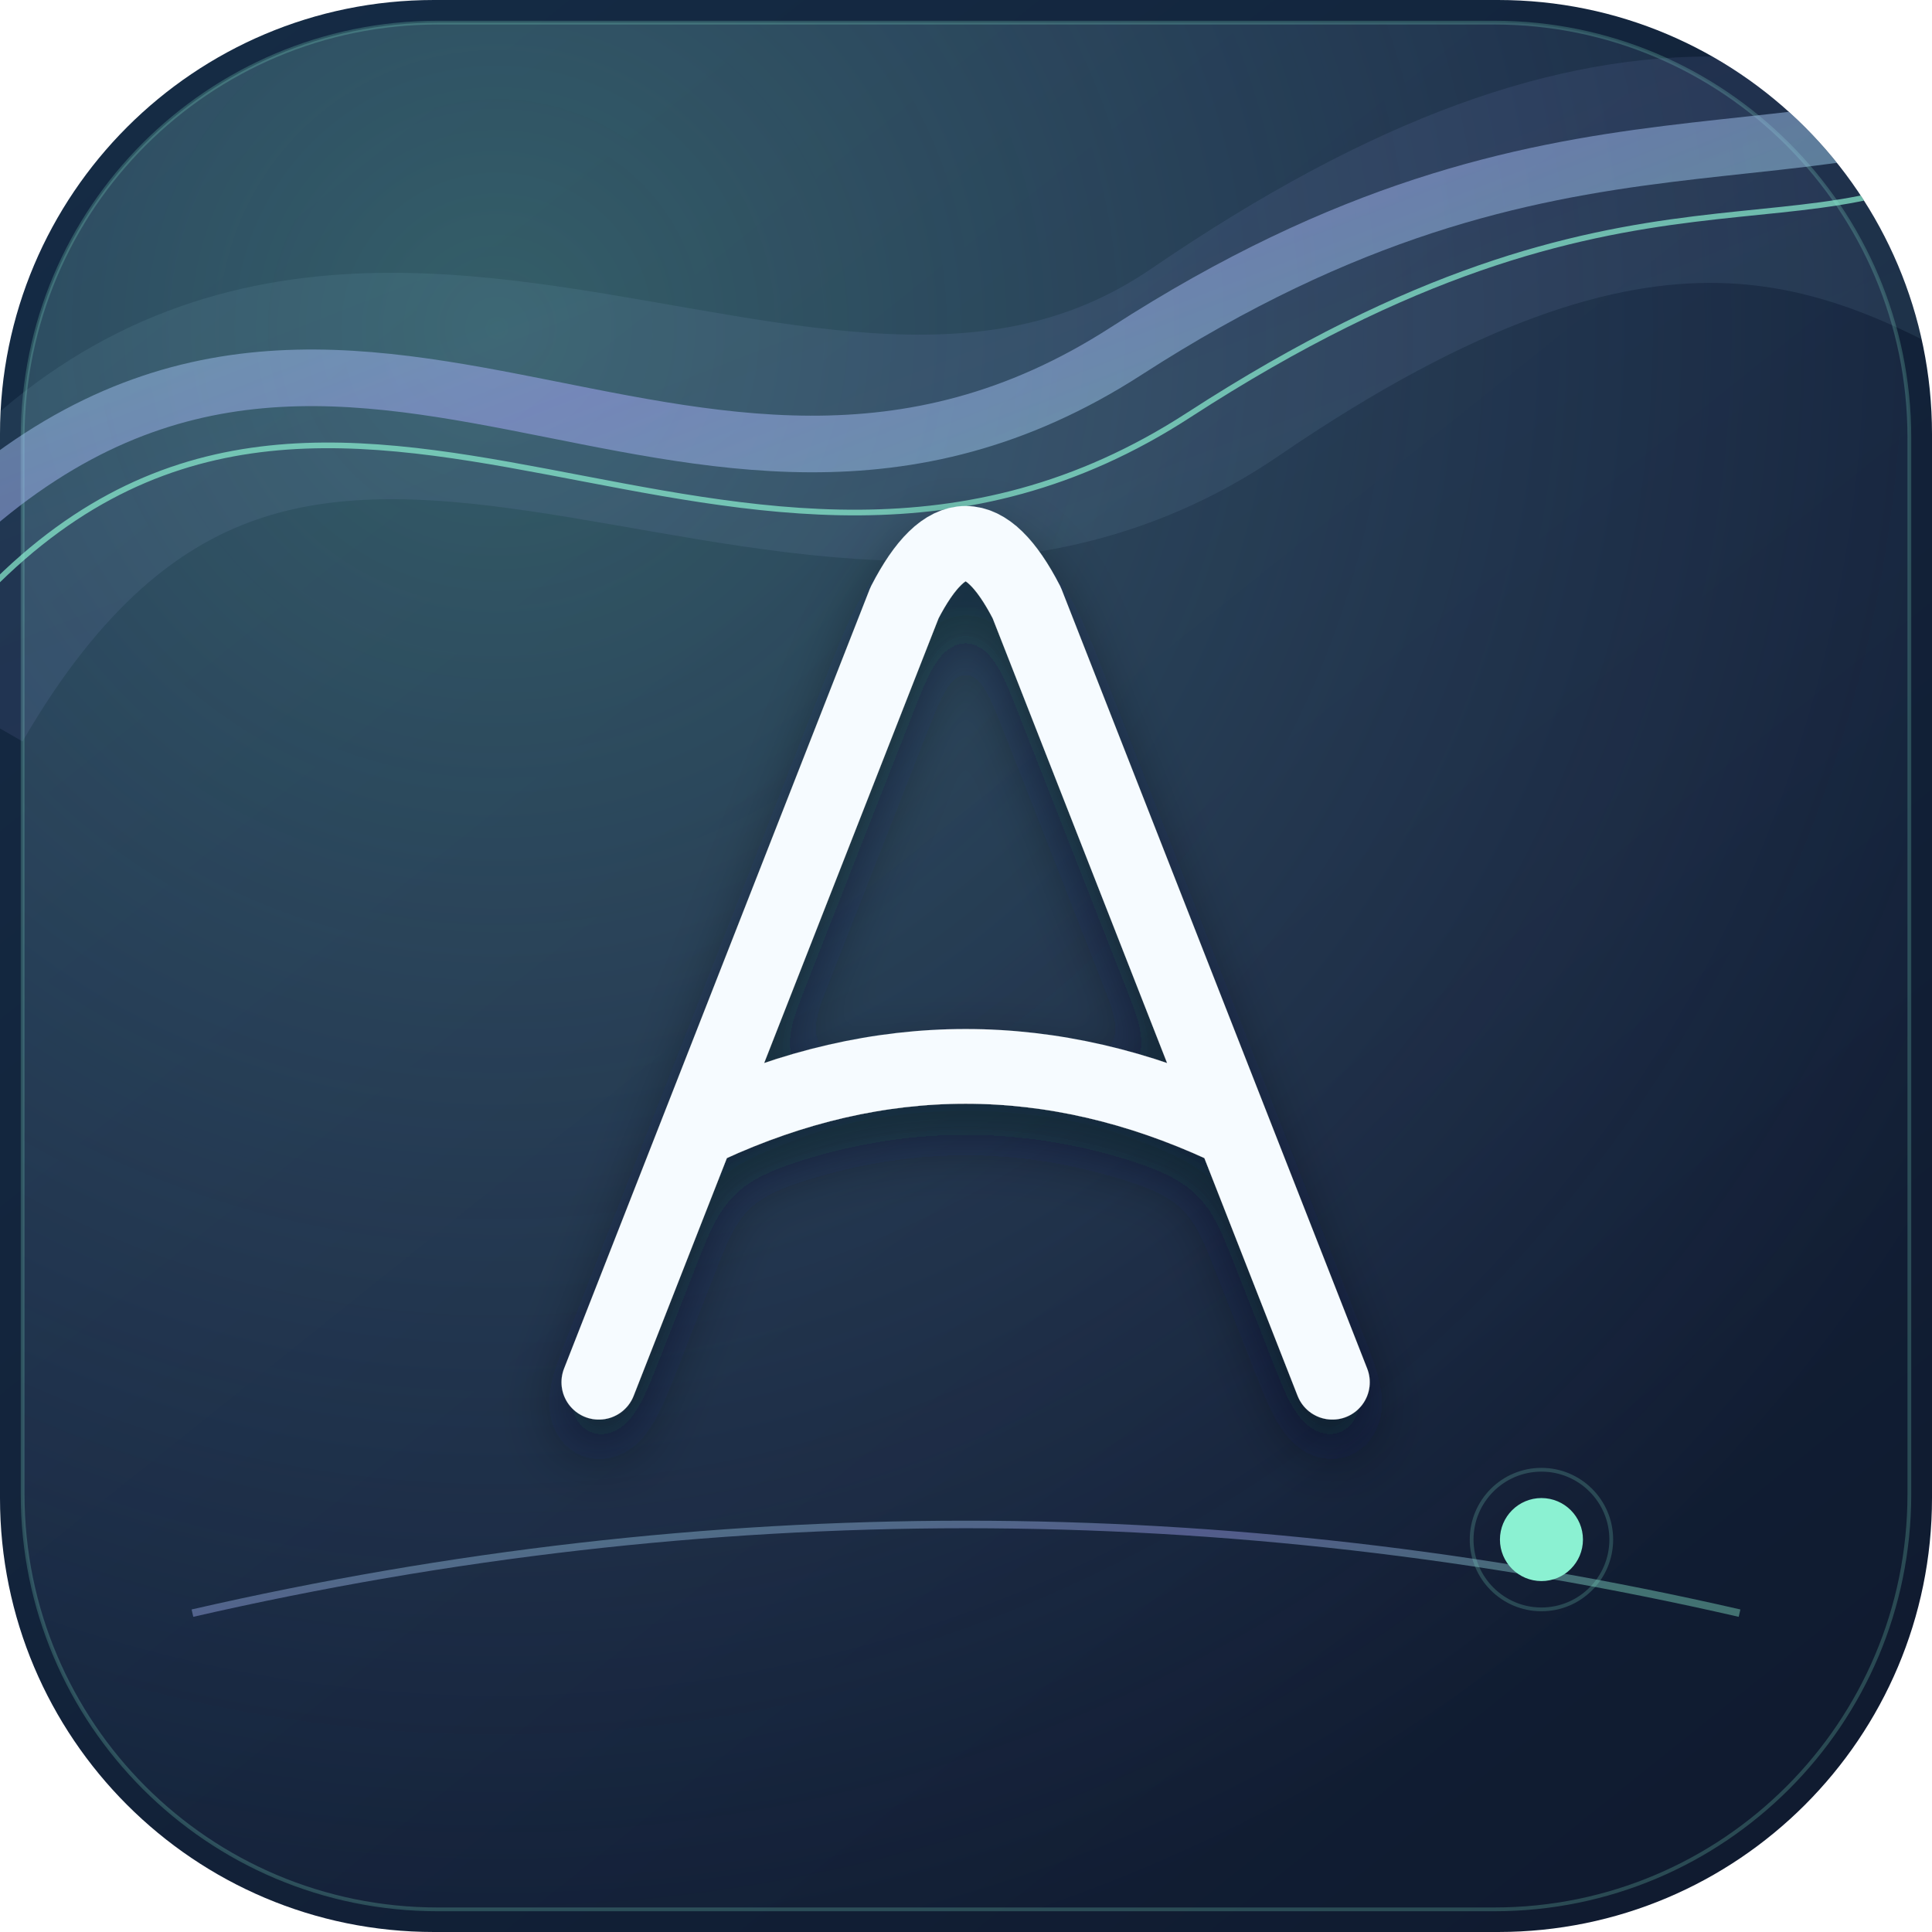
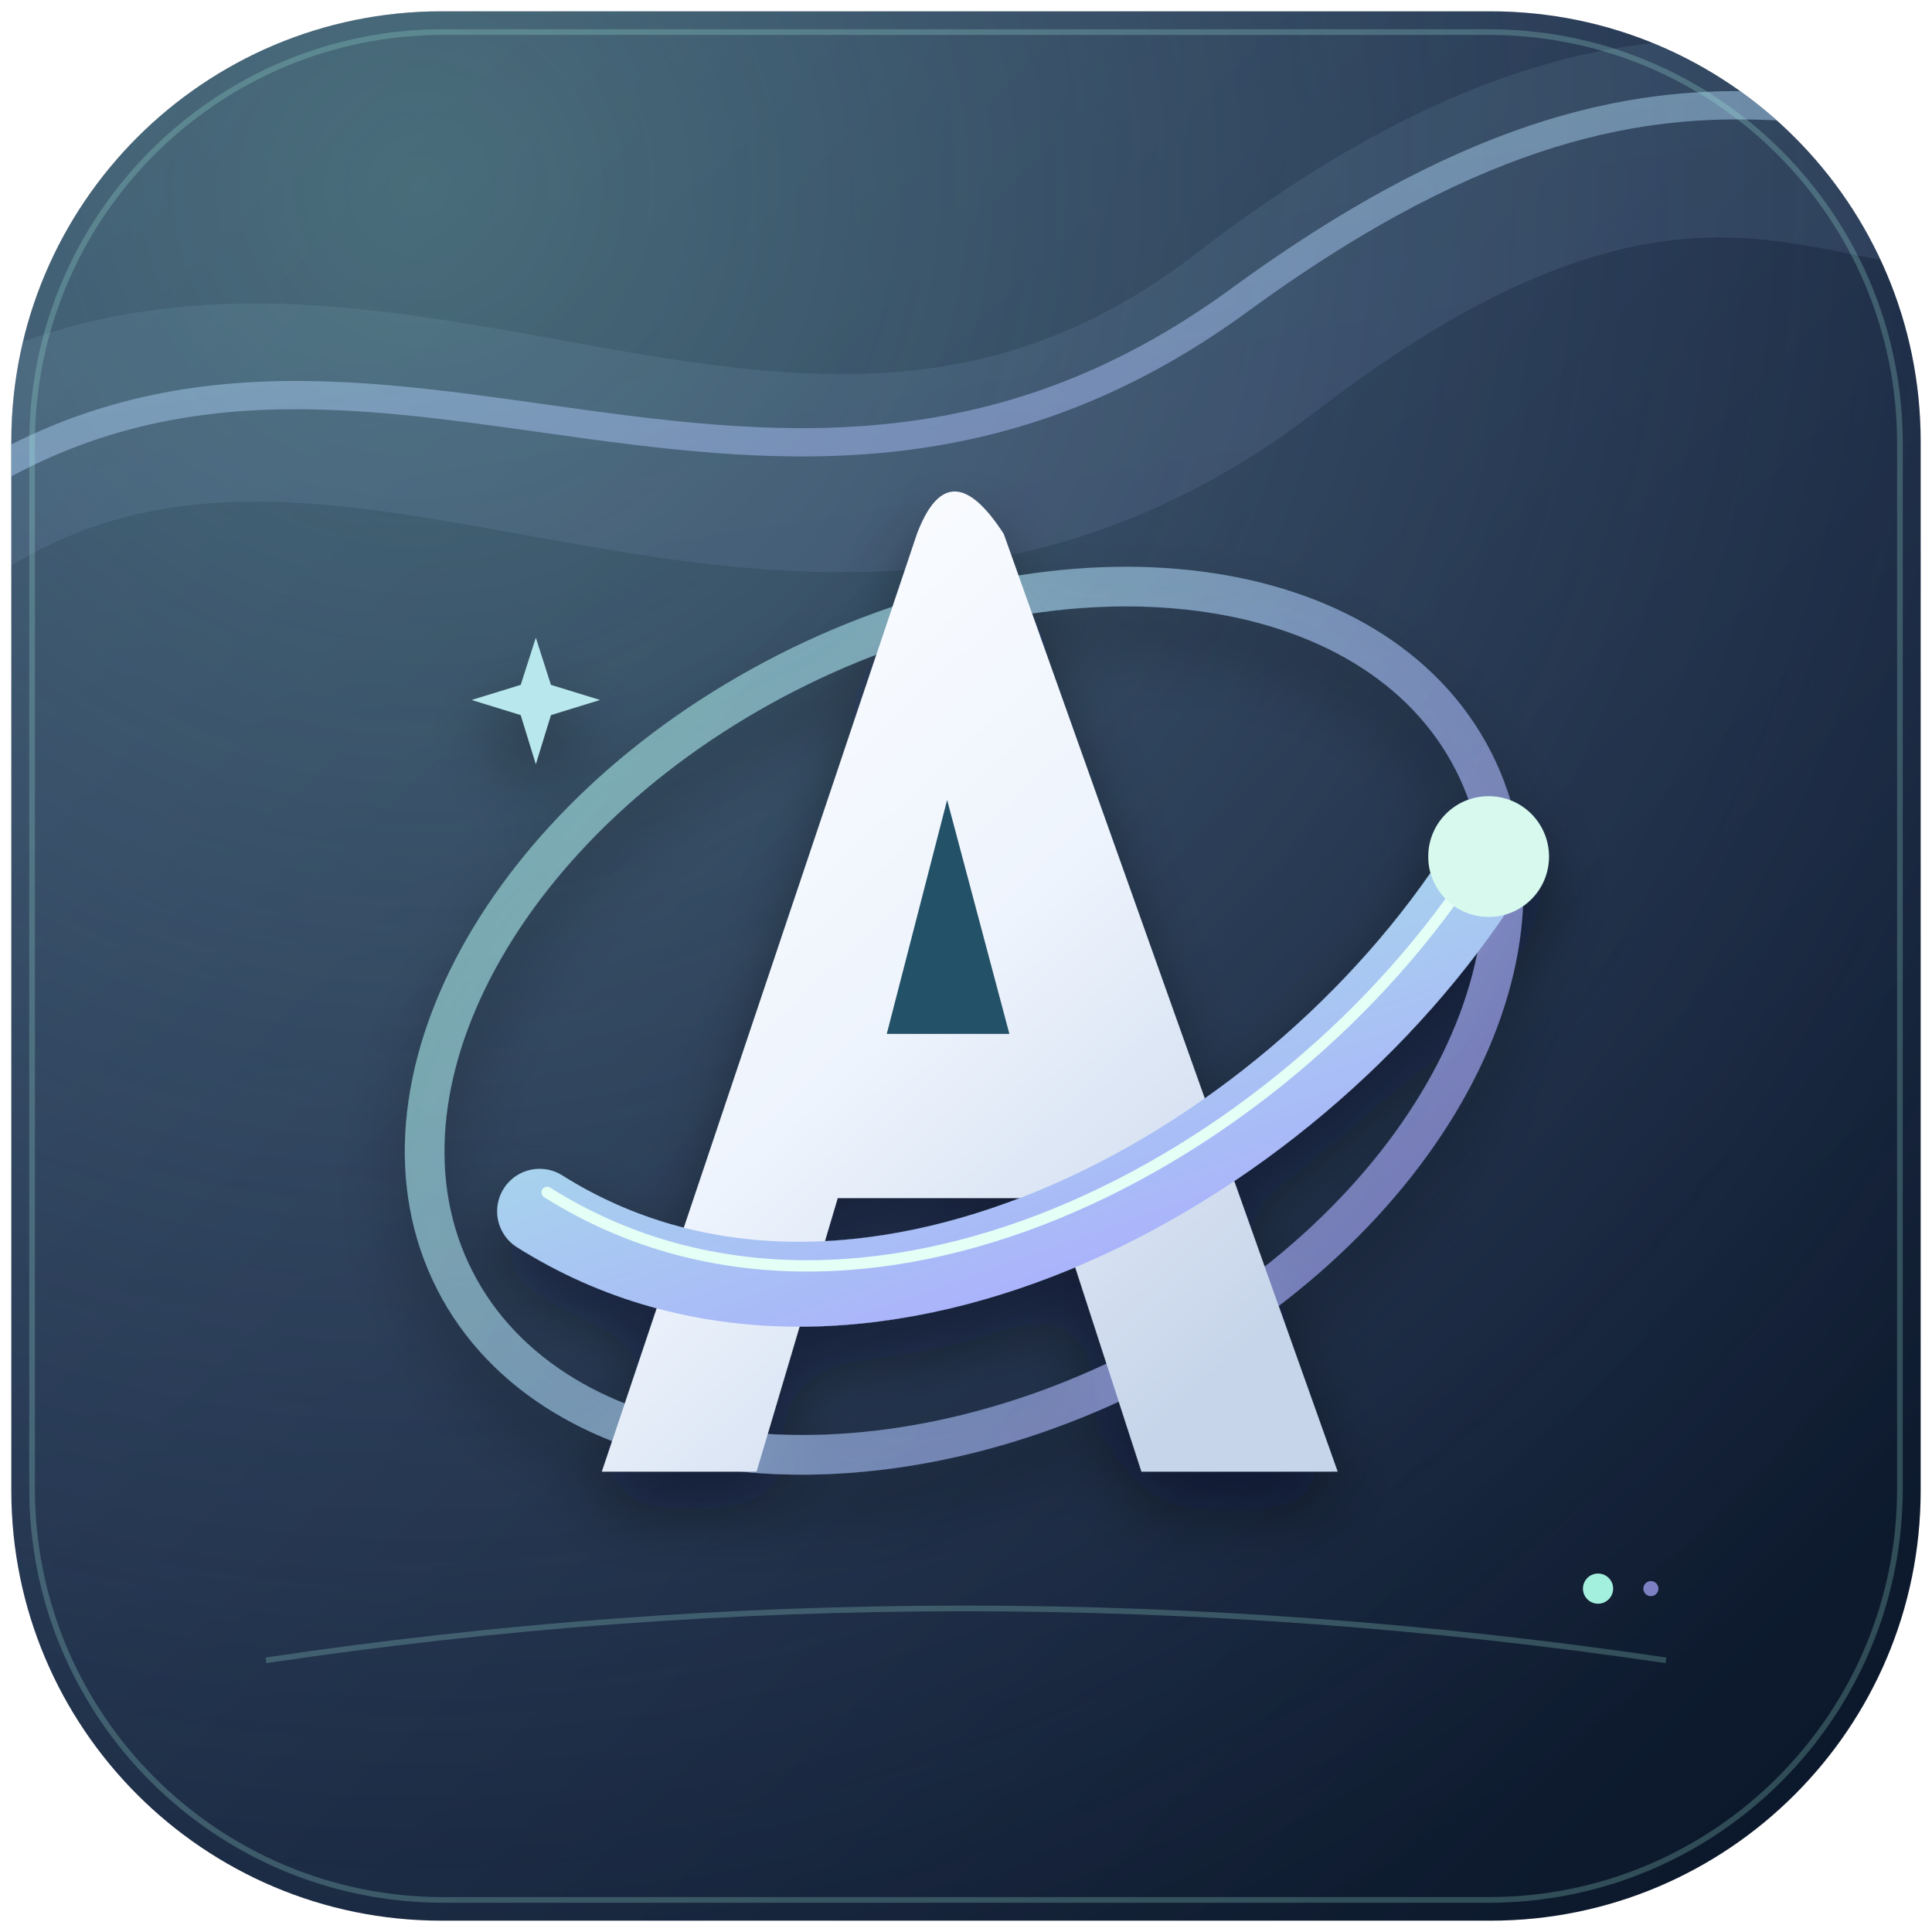
<svg xmlns="http://www.w3.org/2000/svg" width="1024" height="1024" viewBox="0 0 1024 1024" role="img" aria-labelledby="title desc">
  <defs>
-     <linearGradient id="tile" x2=".8" y2="1">
-       <stop stop-color="#152C46" />
-       <stop offset="1" stop-color="#101B30" />
+     <linearGradient id="tile" x1="0" y1="0" x2="1" y2="1">
+       <stop stop-color="#263B56" />
+       <stop offset="1" stop-color="#0A1629" />
    </linearGradient>
-     <linearGradient id="aurora" x1="0" y1="0" x2="1" y2=".6">
-       <stop stop-color="#8BF1D2" />
-       <stop offset=".52" stop-color="#ACACFF" />
-       <stop offset="1" stop-color="#8BF1D2" />
+     <radialGradient id="glow" cx=".22" cy=".1" r="1">
+       <stop stop-color="#A4F0DF" stop-opacity=".3" />
+       <stop offset="1" stop-color="#ABAAFF" stop-opacity="0" />
+     </radialGradient>
+     <linearGradient id="color" x1="0" y1="0" x2=".8" y2="1">
+       <stop stop-color="#A4F0DF" />
+       <stop offset="1" stop-color="#ABAAFF" />
    </linearGradient>
-     <radialGradient id="glow" cx=".25" cy=".16" r=".9">
-       <stop stop-color="#8BF1D2" stop-opacity=".27" />
-       <stop offset="1" stop-color="#ACACFF" stop-opacity="0" />
-     </radialGradient>
-     <filter id="shade" x="-.3" y="-.3" width="1.6" height="1.6">
-       <feDropShadow dx="0" dy="18" stdDeviation="18" flood-color="#06111D" flood-opacity=".5" />
+     <linearGradient id="paper" x2=".7" y2="1">
+       <stop stop-color="#FFFFFF" />
+       <stop offset=".55" stop-color="#EEF4FD" />
+       <stop offset="1" stop-color="#C7D5EA" />
+     </linearGradient>
+     <linearGradient id="fold" x2="1" y2="1">
+       <stop stop-color="#FFF" />
+       <stop offset="1" stop-color="#ABAAFF" />
+     </linearGradient>
+     <linearGradient id="metal" x2="1" y2=".7">
+       <stop stop-color="#A4F0DF" />
+       <stop offset=".45" stop-color="#ABAAFF" />
+       <stop offset="1" stop-color="#263B56" />
+     </linearGradient>
+     <filter id="shadow" x="-.3" y="-.25" width="1.6" height="1.6">
+       <feDropShadow dx="0" dy="20" stdDeviation="18" flood-color="#020B19" flood-opacity=".45" />
    </filter>
-     <clipPath id="tile-clip">
-       <rect width="1024" height="1024" rx="230" />
+     <clipPath id="clip">
+       <rect x="6" y="6" width="1012" height="1012" rx="228" />
    </clipPath>
  </defs>
-   <g clip-path="url(#tile-clip)">
+   <g clip-path="url(#clip)">
    <rect width="1024" height="1024" rx="230" fill="url(#tile)" />
-     <rect x="12" y="12" width="1000" height="1000" rx="220" fill="url(#glow)" stroke="#8BF1D2" stroke-opacity=".22" stroke-width="2" />
-     <path d="M-40 363C150 34 420 345 644 192S982 84 1103 159" fill="none" stroke="url(#aurora)" stroke-width="120" opacity=".09" />
-     <path d="M-39 292C178 72 363 337 597 186S960 110 1100 32" fill="none" stroke="url(#aurora)" stroke-width="30" opacity=".5" />
-     <path d="M-15 322C177 111 391 375 630 220S962 147 1060 73" fill="none" stroke="#8BF1D2" stroke-width="3" opacity=".7" />
-     <path d="M102 855Q512 761 922 855" fill="none" stroke="url(#aurora)" stroke-width="4" opacity=".4" />
-     <g transform="translate(51 63) scale(.9)" fill="none" stroke="#F6FBFF" stroke-width="44" stroke-linecap="round" stroke-linejoin="round" filter="url(#shade)">
-       <path d="m296 744 180-459q36-70 72 0l180 459M360 593q152-70 304 0" />
+     <rect width="1024" height="1024" fill="url(#glow)" />
+     <path d="M-90 310C148 68 397 383 666 176S1017 155 1110 64" stroke="url(#color)" stroke-width="105" opacity=".1" fill="none" />
+     <path d="M-50 281C178 97 397 349 657 159S999 117 1095 32" stroke="url(#color)" stroke-width="15" opacity=".5" fill="none" />
+     <path d="M141 880Q510 825 883 880" fill="none" stroke="#A4F0DF" opacity=".24" stroke-width="3" />
+     <g filter="url(#shadow)">
+       <ellipse cx="511" cy="541" rx="303" ry="207" transform="rotate(-27 511 541)" fill="none" stroke="url(#color)" stroke-width="21" opacity=".6" />
+       <path d="M319 780L486 283Q503 238 532 283L709 780H605L558 635H444L401 780Z" fill="url(#paper)" />
+       <path d="M470 548H535L502 424Z" fill="#245167" />
+       <path d="M286 642C451 746 682 625 787 460" stroke="url(#color)" stroke-width="45" stroke-linecap="round" fill="none" />
+       <path d="M290 632C455 736 681 616 783 457" stroke="#E4FFF5" stroke-width="6" stroke-linecap="round" fill="none" />
+       <circle cx="789" cy="454" r="32" fill="#D7F9EE" />
+       <path d="M284 338L292 363L318 371L292 379L284 405L276 379L250 371L276 363Z" fill="#B8E8ED" />
    </g>
-     <circle cx="817" cy="816" r="22" fill="#8BF1D2" />
-     <circle cx="817" cy="816" r="37" fill="none" stroke="#8BF1D2" stroke-opacity=".2" stroke-width="2" />
+     <rect x="17" y="17" width="990" height="990" rx="218" fill="none" stroke="#A4F0DF" opacity=".24" stroke-width="3" />
+     <circle cx="847" cy="842" r="8" fill="#A4F0DF" />
+     <circle cx="875" cy="842" r="4" fill="#ABAAFF" opacity=".7" />
  </g>
</svg>
